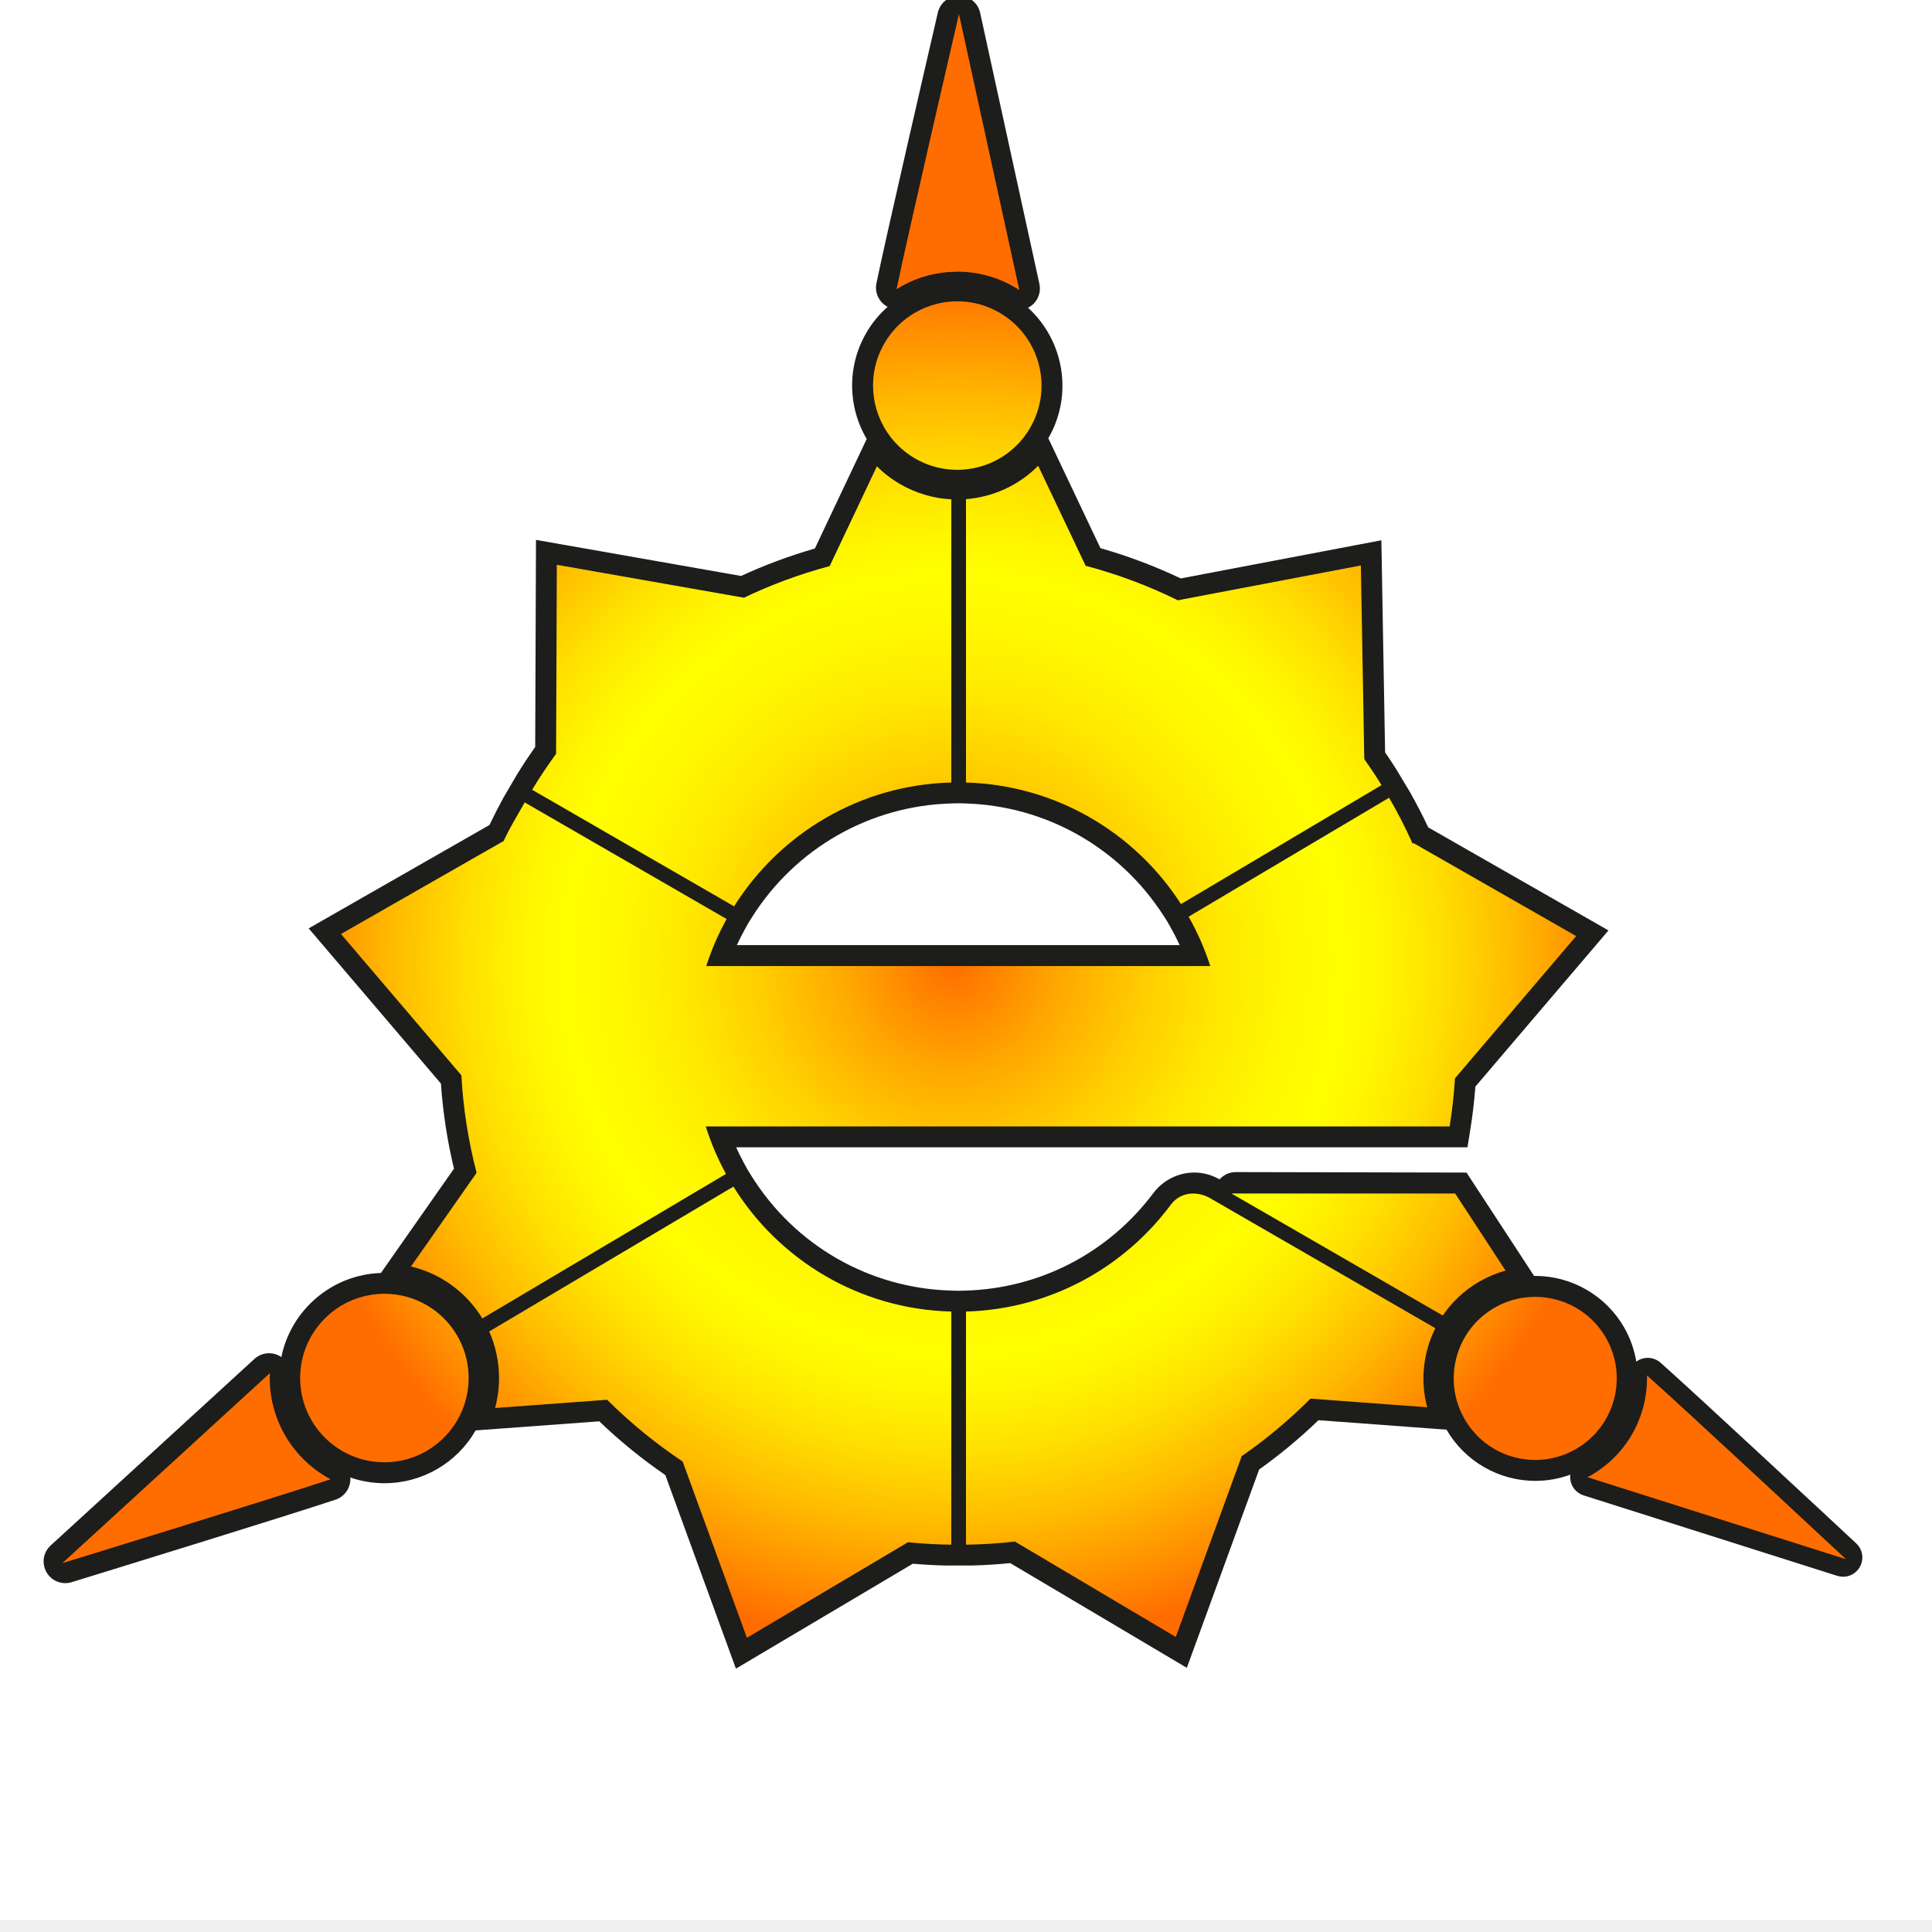
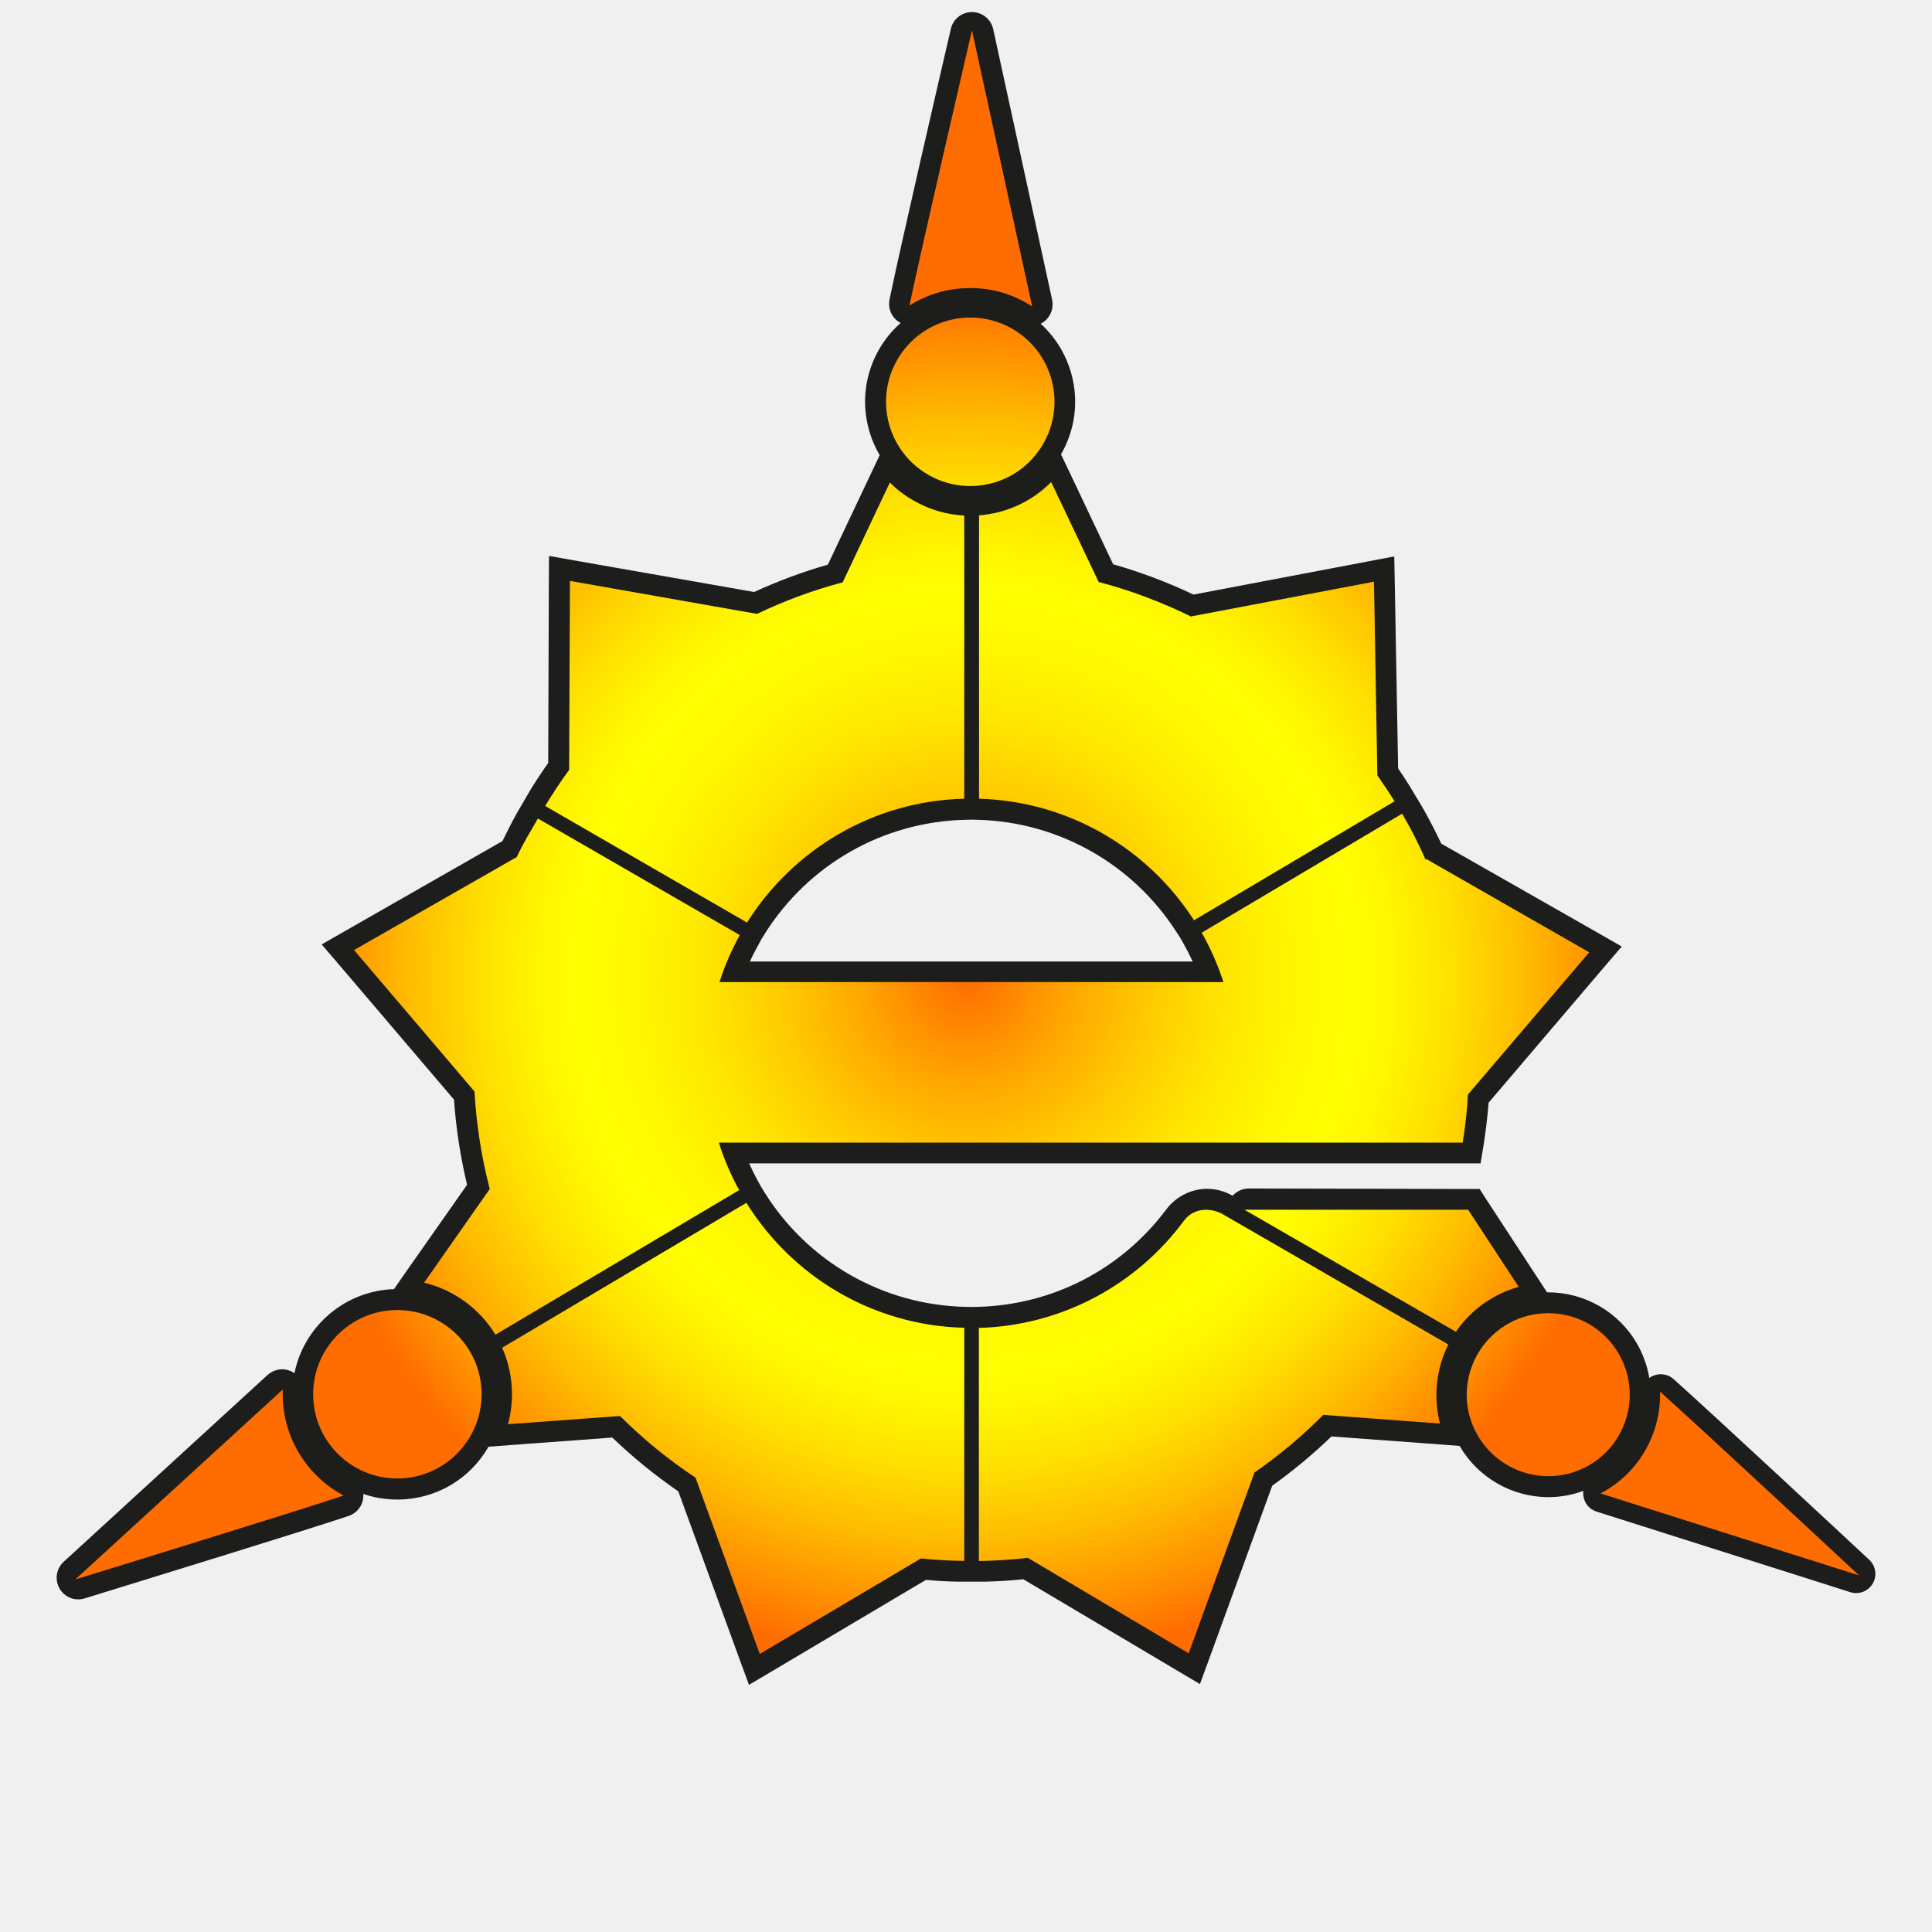
<svg xmlns="http://www.w3.org/2000/svg" version="1.1" id="Layer_1" x="0px" y="0px" viewBox="0 0 1200 1200" style="enable-background:new 0 0 1200 1200;" xml:space="preserve">
  <style type="text/css">
- 	.st0{fill:#FFFFFF;}
- 	.st1{fill:#1D1D1B;}
- 	.st2{fill:url(#SVGID_1_);}
- 	.st3{fill:url(#SVGID_2_);}
- 	.st4{fill:url(#SVGID_3_);}
- 	.st5{fill:url(#SVGID_4_);}
- 	.st6{fill:url(#SVGID_5_);}
- 	.st7{fill:url(#SVGID_6_);}
- 	.st8{fill:url(#SVGID_7_);}
- 	.st9{fill:url(#SVGID_8_);}
- 	.st10{fill:url(#SVGID_9_);}
+ 	.st0{fill:#1D1D1B;}
+ 	.st1{fill:url(#SVGID_1_);}
+ 	.st2{fill:url(#SVGID_2_);}
+ 	.st3{fill:url(#SVGID_3_);}
+ 	.st4{fill:url(#SVGID_4_);}
+ 	.st5{fill:url(#SVGID_5_);}
+ 	.st6{fill:url(#SVGID_6_);}
+ 	.st7{fill:url(#SVGID_7_);}
+ 	.st8{fill:url(#SVGID_8_);}
+ 	.st9{fill:none;}
</style>
-   <rect x="-5.56" y="-18.53" class="st0" width="1211.12" height="1211.12" />
-   <path class="st1" d="M603.87,972.36c7.87-0.21,15.78-0.7,23.61-1.49l96.2,57.06l13.48,7.99l5.37-14.72l39.55-108.46  c12.99-9.26,25.34-19.54,36.83-30.63l66.61,4.93l12.95,0.96c11.35,19.62,32.46,31.8,55.14,31.8c7.42,0,14.78-1.32,21.73-3.86  c-0.11,0.88-0.12,1.77-0.03,2.67c0.48,4.75,3.73,8.76,8.29,10.2l157.54,49.97c1.21,0.38,2.45,0.57,3.66,0.57  c4.16,0,8.09-2.17,10.29-5.94c2.84-4.86,1.95-10.95-2.17-14.8c-16.06-14.96-97.37-90.68-121.49-112.19  c-3.53-3.16-8.6-3.93-12.92-1.98c-0.78,0.35-1.51,0.79-2.18,1.29c-1.22-7.4-3.75-14.64-7.61-21.34  c-11.32-19.68-32.47-31.9-55.2-31.9c-0.22,0-0.45,0.01-0.67,0.01l-6.82-10.43l-31.31-47.89l-3.84-5.87l-7.01-0.02l-136.35-0.29  h-0.01h-0.01c-3.9,0-7.53,1.74-10.01,4.55l-0.15-0.09c-4.73-2.73-10.11-4.17-15.57-4.17c-9.91,0-19.41,4.78-25.42,12.78  c-27.88,37.15-70.42,59.22-116.71,60.54l-4.15,0.12l-4.28-0.11c-51.02-1.3-97.61-28.02-124.62-71.47l-2.22-3.57l-2.03-3.71  c-1.83-3.34-3.54-6.76-5.12-10.25H900.4h11.07l1.76-10.93c1.42-8.81,2.48-17.8,3.15-26.78l72.5-85.07l10.17-11.94l-13.61-7.78  l-98.36-56.23c-3.45-7.37-7.21-14.62-11.2-21.69l-8.67-14.46c-2.24-3.52-4.53-7.02-6.9-10.45L858.26,351l-0.27-15.42l-15.15,2.88  l-109.46,20.82c-16.09-7.65-32.83-13.96-49.87-18.8l-26.92-56.75l-5.46-11.51c15.67-27.06,9.68-60.82-12.6-81.06  c1.67-0.85,3.17-2.04,4.39-3.55c2.57-3.19,3.54-7.32,2.66-11.32L608.79,8c-1.36-6.24-6.78-10.59-13.16-10.59  c-6.31,0-11.7,4.29-13.12,10.43c-5.25,22.66-31.76,137.27-38.14,168.08c-0.82,3.99,0.18,8.08,2.74,11.23  c1.18,1.44,2.62,2.59,4.22,3.43c-5.18,4.57-9.67,9.98-13.22,16.1c-6.66,11.46-9.65,24.48-8.66,37.66  c0.76,10.08,3.8,19.72,8.87,28.32l-5.4,11.41l-26.79,56.62c-15.66,4.5-31.03,10.22-45.84,17.05L348.1,338l-15.19-2.67l-0.06,15.43  l-0.43,113.22c-3.9,5.49-7.62,11.11-11.12,16.77l-8.52,14.56c-3.07,5.58-6.01,11.31-8.78,17.13l-98.67,56.41l-13.61,7.78  l10.17,11.94l71.97,84.45c1.23,17.79,3.95,35.53,8.12,52.86l-37.36,53.33l-8.03,11.46c-30.59,1-55.92,23.12-61.84,52.22  c-2.23-1.53-4.9-2.38-7.63-2.38c-3.37,0-6.6,1.26-9.09,3.54L31.48,959.91c-4.13,3.78-5.49,9.6-3.46,14.81  c2.03,5.22,6.95,8.59,12.54,8.59c1.35,0,2.68-0.2,3.98-0.6c21.99-6.77,133.29-41.05,163.88-51.24c5.07-1.69,8.66-6.22,9.15-11.54  c0.07-0.75,0.07-1.49,0.01-2.22c6.64,2.28,13.76,3.54,21.17,3.54c23.67,0,45.11-12.64,56.65-32.79l13.06-0.96l63.76-4.69  c12.72,12.21,26.49,23.41,41.02,33.37l38.48,105.52l5.37,14.72l13.48-7.99l96.41-57.18c6.67,0.58,13.39,0.96,20.04,1.12  L603.87,972.36z M466.96,569.88c27.08-43.06,73.52-69.54,124.24-70.85l4.28-0.11l4.14,0.12c49.91,1.43,95.88,27.43,122.97,69.54  l2.28,3.54l2.08,3.67c2.08,3.66,4.01,7.42,5.77,11.25H457.67c1.55-3.36,3.23-6.67,5.02-9.9l2.14-3.86L466.96,569.88z" />
+   <path class="st0" d="M612,982.4c7.9-0.2,15.8-0.7,23.6-1.5l96.2,57.1l13.5,8l5.4-14.7l39.5-108.5c13-9.3,25.3-19.5,36.8-30.6  l66.6,4.9l13,1c11.3,19.6,32.5,31.8,55.1,31.8c7.4,0,14.8-1.3,21.7-3.9c-0.1,0.9-0.1,1.8,0,2.7c0.5,4.8,3.7,8.8,8.3,10.2l157.5,50  c1.2,0.4,2.4,0.6,3.7,0.6c4.2,0,8.1-2.2,10.3-5.9c2.8-4.9,1.9-11-2.2-14.8c-16.1-15-97.4-90.7-121.5-112.2c-3.5-3.2-8.6-3.9-12.9-2  c-0.8,0.3-1.5,0.8-2.2,1.3c-1.2-7.4-3.8-14.6-7.6-21.3c-11.3-19.7-32.5-31.9-55.2-31.9c-0.2,0-0.5,0-0.7,0l-6.8-10.4l-31.3-47.9  l-3.8-5.9l-7,0l-136.4-0.3h0h0c-3.9,0-7.5,1.7-10,4.5l-0.2-0.1c-4.7-2.7-10.1-4.2-15.6-4.2c-9.9,0-19.4,4.8-25.4,12.8  c-27.9,37.2-70.4,59.2-116.7,60.5l-4.2,0.1l-4.3-0.1c-51-1.3-97.6-28-124.6-71.5l-2.2-3.6l-2-3.7c-1.8-3.3-3.5-6.8-5.1-10.3h443.2  h11.1l1.8-10.9c1.4-8.8,2.5-17.8,3.2-26.8l72.5-85.1l10.2-11.9l-13.6-7.8L895.2,524c-3.5-7.4-7.2-14.6-11.2-21.7l-8.7-14.5  c-2.2-3.5-4.5-7-6.9-10.5l-2.1-116.3l-0.3-15.4l-15.2,2.9l-109.5,20.8c-16.1-7.6-32.8-14-49.9-18.8l-26.9-56.8l-5.5-11.5  c15.7-27.1,9.7-60.8-12.6-81.1c1.7-0.9,3.2-2,4.4-3.6c2.6-3.2,3.5-7.3,2.7-11.3L616.9,18.1c-1.4-6.2-6.8-10.6-13.2-10.6  c-6.3,0-11.7,4.3-13.1,10.4c-5.3,22.7-31.8,137.3-38.1,168.1c-0.8,4,0.2,8.1,2.7,11.2c1.2,1.4,2.6,2.6,4.2,3.4  c-5.2,4.6-9.7,10-13.2,16.1c-6.7,11.5-9.7,24.5-8.7,37.7c0.8,10.1,3.8,19.7,8.9,28.3l-5.4,11.4l-26.8,56.6  c-15.7,4.5-31,10.2-45.8,17l-112.2-19.7l-15.2-2.7l-0.1,15.4l-0.4,113.2c-3.9,5.5-7.6,11.1-11.1,16.8l-8.5,14.6  c-3.1,5.6-6,11.3-8.8,17.1l-98.7,56.4l-13.6,7.8l10.2,11.9l72,84.5c1.2,17.8,4,35.5,8.1,52.9l-37.4,53.3l-8,11.5  c-30.6,1-55.9,23.1-61.8,52.2c-2.2-1.5-4.9-2.4-7.6-2.4c-3.4,0-6.6,1.3-9.1,3.5L39.6,970c-4.1,3.8-5.5,9.6-3.5,14.8  c2,5.2,7,8.6,12.5,8.6c1.3,0,2.7-0.2,4-0.6c22-6.8,133.3-41,163.9-51.2c5.1-1.7,8.7-6.2,9.1-11.5c0.1-0.8,0.1-1.5,0-2.2  c6.6,2.3,13.8,3.5,21.2,3.5c23.7,0,45.1-12.6,56.6-32.8l13.1-1l63.8-4.7c12.7,12.2,26.5,23.4,41,33.4l38.5,105.5l5.4,14.7l13.5-8  l96.4-57.2c6.7,0.6,13.4,1,20,1.1L612,982.4z M475,580c27.1-43.1,73.5-69.5,124.2-70.8l4.3-0.1l4.1,0.1c49.9,1.4,95.9,27.4,123,69.5  l2.3,3.5l2.1,3.7c2.1,3.7,4,7.4,5.8,11.3H465.8c1.5-3.4,3.2-6.7,5-9.9l2.1-3.9L475,580z" />
  <g>
    <g>
-       <radialGradient id="SVGID_1_" cx="592.109" cy="598.615" r="459.477" gradientUnits="userSpaceOnUse">
+       <radialGradient id="SVGID_1_" cx="600.194" cy="591.3" r="459.477" gradientTransform="matrix(1 0 0 -1 0 1200)" gradientUnits="userSpaceOnUse">
        <stop offset="0" style="stop-color:#FF6D00" />
-         <stop offset="0.026" style="stop-color:#FF7800" />
+         <stop offset="2.590000e-02" style="stop-color:#FF7800" />
        <stop offset="0.145" style="stop-color:#FFA800" />
        <stop offset="0.259" style="stop-color:#FFCD00" />
        <stop offset="0.363" style="stop-color:#FFE800" />
        <stop offset="0.456" style="stop-color:#FFF800" />
        <stop offset="0.528" style="stop-color:#FFFE00" />
        <stop offset="0.579" style="stop-color:#FFF600" />
        <stop offset="0.658" style="stop-color:#FFE000" />
        <stop offset="0.755" style="stop-color:#FFBC00" />
        <stop offset="0.866" style="stop-color:#FF8A00" />
        <stop offset="0.925" style="stop-color:#FF6D00" />
      </radialGradient>
-       <path class="st2" d="M167.55,855.92c0-1.02,0.02-2.04,0.07-3.05L38.72,970.9c2.08-0.64,135.17-41.56,166.6-52.1    C182.85,906.83,167.55,883.16,167.55,855.92z" />
-       <radialGradient id="SVGID_2_" cx="592.109" cy="598.615" r="459.477" gradientUnits="userSpaceOnUse">
+       <path class="st1" d="M175.6,866c0-1,0-2,0.1-3L46.8,981c2.1-0.6,135.2-41.6,166.6-52.1C190.9,916.9,175.6,893.2,175.6,866z" />
+       <radialGradient id="SVGID_2_" cx="600.194" cy="591.3" r="459.477" gradientTransform="matrix(1 0 0 -1 0 1200)" gradientUnits="userSpaceOnUse">
        <stop offset="0" style="stop-color:#FF6D00" />
-         <stop offset="0.026" style="stop-color:#FF7800" />
+         <stop offset="2.590000e-02" style="stop-color:#FF7800" />
        <stop offset="0.145" style="stop-color:#FFA800" />
        <stop offset="0.259" style="stop-color:#FFCD00" />
        <stop offset="0.363" style="stop-color:#FFE800" />
        <stop offset="0.456" style="stop-color:#FFF800" />
        <stop offset="0.528" style="stop-color:#FFFE00" />
        <stop offset="0.579" style="stop-color:#FFF600" />
        <stop offset="0.658" style="stop-color:#FFE000" />
        <stop offset="0.755" style="stop-color:#FFBC00" />
        <stop offset="0.866" style="stop-color:#FF8A00" />
        <stop offset="0.925" style="stop-color:#FF6D00" />
      </radialGradient>
-       <path class="st3" d="M595.64,8.74c0,0-32.3,139.27-38.76,170.87c9.76-6.15,20.89-9.8,32.32-10.65l6.32-0.22    c11.79,0.13,23.69,3.23,34.6,9.57c1.02,0.59,2.01,1.2,2.99,1.84L595.64,8.74z" />
-       <radialGradient id="SVGID_3_" cx="592.109" cy="598.615" r="459.477" gradientUnits="userSpaceOnUse">
+       <path class="st2" d="M603.7,18.8c0,0-32.3,139.3-38.8,170.9c9.8-6.1,20.9-9.8,32.3-10.6l6.3-0.2c11.8,0.1,23.7,3.2,34.6,9.6    c1,0.6,2,1.2,3,1.8L603.7,18.8z" />
+       <radialGradient id="SVGID_3_" cx="600.194" cy="591.3" r="459.477" gradientTransform="matrix(1 0 0 -1 0 1200)" gradientUnits="userSpaceOnUse">
        <stop offset="0" style="stop-color:#FF6D00" />
-         <stop offset="0.026" style="stop-color:#FF7800" />
+         <stop offset="2.590000e-02" style="stop-color:#FF7800" />
        <stop offset="0.145" style="stop-color:#FFA800" />
        <stop offset="0.259" style="stop-color:#FFCD00" />
        <stop offset="0.363" style="stop-color:#FFE800" />
        <stop offset="0.456" style="stop-color:#FFF800" />
        <stop offset="0.528" style="stop-color:#FFFE00" />
        <stop offset="0.579" style="stop-color:#FFF600" />
        <stop offset="0.658" style="stop-color:#FFE000" />
        <stop offset="0.755" style="stop-color:#FFBC00" />
        <stop offset="0.866" style="stop-color:#FF8A00" />
        <stop offset="0.925" style="stop-color:#FF6D00" />
      </radialGradient>
-       <path class="st4" d="M568.31,284.72c23.09,13.42,52.19,7.19,67.92-13.56c1.3-1.7,2.5-3.5,3.6-5.4    c14.51-24.99,6.02-57.01-18.96-71.52c-24.99-14.52-57.01-6.02-71.52,18.96c-11.02,18.97-8.78,42,3.87,58.33    C557.23,276.72,562.29,281.22,568.31,284.72z" />
-       <radialGradient id="SVGID_4_" cx="592.109" cy="598.615" r="459.477" gradientUnits="userSpaceOnUse">
+       <path class="st3" d="M576.4,294.8c23.1,13.4,52.2,7.2,67.9-13.6c1.3-1.7,2.5-3.5,3.6-5.4c14.5-25,6-57-19-71.5    c-25-14.5-57-6-71.5,19c-11,19-8.8,42,3.9,58.3C565.3,286.8,570.4,291.3,576.4,294.8z" />
+       <radialGradient id="SVGID_4_" cx="600.194" cy="591.3" r="459.477" gradientTransform="matrix(1 0 0 -1 0 1200)" gradientUnits="userSpaceOnUse">
        <stop offset="0" style="stop-color:#FF6D00" />
-         <stop offset="0.026" style="stop-color:#FF7800" />
+         <stop offset="2.590000e-02" style="stop-color:#FF7800" />
        <stop offset="0.145" style="stop-color:#FFA800" />
        <stop offset="0.259" style="stop-color:#FFCD00" />
        <stop offset="0.363" style="stop-color:#FFE800" />
        <stop offset="0.456" style="stop-color:#FFF800" />
        <stop offset="0.528" style="stop-color:#FFFE00" />
        <stop offset="0.579" style="stop-color:#FFF600" />
        <stop offset="0.658" style="stop-color:#FFE000" />
        <stop offset="0.755" style="stop-color:#FFBC00" />
        <stop offset="0.866" style="stop-color:#FF8A00" />
        <stop offset="0.925" style="stop-color:#FF6D00" />
      </radialGradient>
-       <path class="st5" d="M1022.97,854.3c0.27,10.14-1.71,20.21-5.72,29.47c-5.72,13.23-15.6,24.8-29.06,32.55    c-0.72,0.41-1.44,0.81-2.17,1.2l160.58,50.93C1146.6,968.45,1048.06,876.59,1022.97,854.3z" />
-       <radialGradient id="SVGID_5_" cx="592.109" cy="598.615" r="459.477" gradientUnits="userSpaceOnUse">
+       <path class="st4" d="M1031.1,864.4c0.3,10.1-1.7,20.2-5.7,29.5c-5.7,13.2-15.6,24.8-29.1,32.5c-0.7,0.4-1.4,0.8-2.2,1.2    l160.6,50.9C1154.7,978.5,1056.1,886.7,1031.1,864.4z" />
+       <radialGradient id="SVGID_5_" cx="600.194" cy="591.3" r="459.477" gradientTransform="matrix(1 0 0 -1 0 1200)" gradientUnits="userSpaceOnUse">
        <stop offset="0" style="stop-color:#FF6D00" />
-         <stop offset="0.026" style="stop-color:#FF7800" />
+         <stop offset="2.590000e-02" style="stop-color:#FF7800" />
        <stop offset="0.145" style="stop-color:#FFA800" />
        <stop offset="0.259" style="stop-color:#FFCD00" />
        <stop offset="0.363" style="stop-color:#FFE800" />
        <stop offset="0.456" style="stop-color:#FFF800" />
        <stop offset="0.528" style="stop-color:#FFFE00" />
        <stop offset="0.579" style="stop-color:#FFF600" />
        <stop offset="0.658" style="stop-color:#FFE000" />
        <stop offset="0.755" style="stop-color:#FFBC00" />
        <stop offset="0.866" style="stop-color:#FF8A00" />
        <stop offset="0.925" style="stop-color:#FF6D00" />
      </radialGradient>
-       <path class="st6" d="M996.95,882.27c9.16-15.25,10-34.87,0.5-51.39c-10.68-18.56-31.33-27.79-51.3-24.84    c-6.12,0.89-12.17,2.94-17.85,6.21c-22.34,12.86-31.17,40.16-21.5,63.34c0.82,1.97,1.78,3.92,2.87,5.82    c13.95,24.24,44.91,32.58,69.15,18.63C986.55,895.59,992.67,889.41,996.95,882.27z" />
-       <radialGradient id="SVGID_6_" cx="592.109" cy="598.615" r="459.477" gradientUnits="userSpaceOnUse">
+       <path class="st5" d="M1005,892.4c9.2-15.3,10-34.9,0.5-51.4c-10.7-18.6-31.3-27.8-51.3-24.8c-6.1,0.9-12.2,2.9-17.8,6.2    c-22.3,12.9-31.2,40.2-21.5,63.3c0.8,2,1.8,3.9,2.9,5.8c14,24.2,44.9,32.6,69.2,18.6C994.6,905.7,1000.8,899.5,1005,892.4z" />
+       <radialGradient id="SVGID_6_" cx="600.194" cy="591.3" r="459.477" gradientTransform="matrix(1 0 0 -1 0 1200)" gradientUnits="userSpaceOnUse">
        <stop offset="0" style="stop-color:#FF6D00" />
-         <stop offset="0.026" style="stop-color:#FF7800" />
+         <stop offset="2.590000e-02" style="stop-color:#FF7800" />
        <stop offset="0.145" style="stop-color:#FFA800" />
        <stop offset="0.259" style="stop-color:#FFCD00" />
        <stop offset="0.363" style="stop-color:#FFE800" />
        <stop offset="0.456" style="stop-color:#FFF800" />
        <stop offset="0.528" style="stop-color:#FFFE00" />
        <stop offset="0.579" style="stop-color:#FFF600" />
        <stop offset="0.658" style="stop-color:#FFE000" />
        <stop offset="0.755" style="stop-color:#FFBC00" />
        <stop offset="0.866" style="stop-color:#FF8A00" />
        <stop offset="0.925" style="stop-color:#FF6D00" />
      </radialGradient>
-       <path class="st7" d="M903.84,741.31H764.88l131.27,75.79c5.7-8.42,13.37-15.71,22.78-21.13c5.22-3,10.67-5.25,16.22-6.77    L903.84,741.31z M455.54,737.03L303.84,827v0.01c3.94,8.83,6.12,18.62,6.12,28.91c0,6.44-0.86,12.69-2.46,18.62l69.61-5.12    c14.31,14.26,30.02,27.12,46.89,38.35l39.92,109.48l100.04-59.34c8.87,0.89,17.84,1.41,26.91,1.53V814.63    C533.71,813.17,483.82,782.52,455.54,737.03z M891.53,824.98L751.61,744.2c-3.27-1.89-6.98-2.88-10.76-2.88l0,0    c-5.36,0-10.38,2.55-13.58,6.86c-29.05,39.17-75.12,64.97-127.28,66.45v144.81c10.26-0.15,20.4-0.81,30.39-1.95l99.92,59.27    l40.94-112.28v-0.01c15.31-10.62,29.61-22.59,42.74-35.75l72.49,5.37C882.02,857.46,884.01,839.96,891.53,824.98z M559.06,300.66    c-5.38-3.12-10.19-6.84-14.4-11.04l-29.34,62c-18.49,4.93-36.29,11.53-53.24,19.63L345.85,350.8l-0.45,117.38    c-5.27,7.22-10.24,14.67-14.88,22.35l125.44,72.42c28.37-45.11,78.04-75.46,134.91-76.92v-175.9    C580.01,309.58,569.11,306.5,559.06,300.66z M847.38,471.52l-2.12-120.3l-113.68,21.62h-0.01c-18.15-8.94-37.3-16.16-57.25-21.41    h-0.01l-29.48-62.14c-12.1,12.25-28.13,19.44-44.83,20.74v176.01c56.07,1.61,105.1,31.3,133.53,75.5l124.57-73.89    C854.69,482.15,851.12,476.78,847.38,471.52z" />
-       <radialGradient id="SVGID_7_" cx="592.109" cy="598.615" r="459.477" gradientUnits="userSpaceOnUse">
+       <path class="st6" d="M911.9,751.4H773l131.3,75.8c5.7-8.4,13.4-15.7,22.8-21.1c5.2-3,10.7-5.3,16.2-6.8L911.9,751.4z M463.6,747.1    l-151.7,90v0c3.9,8.8,6.1,18.6,6.1,28.9c0,6.4-0.9,12.7-2.5,18.6l69.6-5.1c14.3,14.3,30,27.1,46.9,38.3l39.9,109.5L572,968    c8.9,0.9,17.8,1.4,26.9,1.5V824.7C541.8,823.3,491.9,792.6,463.6,747.1z M899.6,835.1l-139.9-80.8c-3.3-1.9-7-2.9-10.8-2.9l0,0    c-5.4,0-10.4,2.5-13.6,6.9c-29,39.2-75.1,65-127.3,66.5v144.8c10.3-0.2,20.4-0.8,30.4-2l99.9,59.3l40.9-112.3v0    c15.3-10.6,29.6-22.6,42.7-35.8l72.5,5.4C890.1,867.5,892.1,850,899.6,835.1z M567.1,310.7c-5.4-3.1-10.2-6.8-14.4-11l-29.3,62    c-18.5,4.9-36.3,11.5-53.2,19.6l-116.2-20.5l-0.5,117.4c-5.3,7.2-10.2,14.7-14.9,22.4L464,573c28.4-45.1,78-75.5,134.9-76.9V320.2    C588.1,319.7,577.2,316.6,567.1,310.7z M855.5,481.6l-2.1-120.3l-113.7,21.6h0c-18.2-8.9-37.3-16.2-57.3-21.4h0l-29.5-62.1    c-12.1,12.3-28.1,19.4-44.8,20.7v176c56.1,1.6,105.1,31.3,133.5,75.5l124.6-73.9C862.8,492.2,859.2,486.9,855.5,481.6z" />
+       <radialGradient id="SVGID_7_" cx="600.194" cy="591.3" r="459.477" gradientTransform="matrix(1 0 0 -1 0 1200)" gradientUnits="userSpaceOnUse">
        <stop offset="0" style="stop-color:#FF6D00" />
-         <stop offset="0.026" style="stop-color:#FF7800" />
+         <stop offset="2.590000e-02" style="stop-color:#FF7800" />
        <stop offset="0.145" style="stop-color:#FFA800" />
        <stop offset="0.259" style="stop-color:#FFCD00" />
        <stop offset="0.363" style="stop-color:#FFE800" />
        <stop offset="0.456" style="stop-color:#FFF800" />
        <stop offset="0.528" style="stop-color:#FFFE00" />
        <stop offset="0.579" style="stop-color:#FFF600" />
        <stop offset="0.658" style="stop-color:#FFE000" />
        <stop offset="0.755" style="stop-color:#FFBC00" />
        <stop offset="0.866" style="stop-color:#FF8A00" />
        <stop offset="0.925" style="stop-color:#FF6D00" />
      </radialGradient>
-       <path class="st8" d="M978.99,581.42l-75.28,88.34c-0.62,10.1-1.73,20.07-3.31,29.88H438.36c3.24,10.31,7.46,20.18,12.57,29.5    L299.59,818.9c-9.74-15.97-25.6-27.81-44.33-32.25l40.76-58.19c-5.08-19.51-8.31-39.77-9.46-60.58v-0.01l-74.78-87.75    l101.07-57.78l0,0c3.79-8.36,8.56-15.98,13.06-23.93l125.41,72.41c-5.12,9.23-9.37,19-12.65,29.21h313.05    c-3.45-10.75-7.98-21.02-13.46-30.67l124.54-73.87c5.36,9.23,10.25,18.77,14.64,28.58l0.48-0.43L978.99,581.42z" />
-       <radialGradient id="SVGID_8_" cx="592.109" cy="598.615" r="459.477" gradientUnits="userSpaceOnUse">
+       <path class="st7" d="M987.1,591.5l-75.3,88.3c-0.6,10.1-1.7,20.1-3.3,29.9h-462c3.2,10.3,7.5,20.2,12.6,29.5L307.7,829    c-9.7-16-25.6-27.8-44.3-32.3l40.8-58.2c-5.1-19.5-8.3-39.8-9.5-60.6v0l-74.8-87.8l101.1-57.8l0,0c3.8-8.4,8.6-16,13.1-23.9    l125.4,72.4c-5.1,9.2-9.4,19-12.6,29.2h313c-3.5-10.8-8-21-13.5-30.7l124.5-73.9c5.4,9.2,10.3,18.8,14.6,28.6l0.5-0.4L987.1,591.5    z" />
+       <radialGradient id="SVGID_8_" cx="600.194" cy="591.3" r="459.477" gradientTransform="matrix(1 0 0 -1 0 1200)" gradientUnits="userSpaceOnUse">
        <stop offset="0" style="stop-color:#FF6D00" />
-         <stop offset="0.026" style="stop-color:#FF7800" />
+         <stop offset="2.590000e-02" style="stop-color:#FF7800" />
        <stop offset="0.145" style="stop-color:#FFA800" />
        <stop offset="0.259" style="stop-color:#FFCD00" />
        <stop offset="0.363" style="stop-color:#FFE800" />
        <stop offset="0.456" style="stop-color:#FFF800" />
        <stop offset="0.528" style="stop-color:#FFFE00" />
        <stop offset="0.579" style="stop-color:#FFF600" />
        <stop offset="0.658" style="stop-color:#FFE000" />
        <stop offset="0.755" style="stop-color:#FFBC00" />
        <stop offset="0.866" style="stop-color:#FF8A00" />
        <stop offset="0.925" style="stop-color:#FF6D00" />
      </radialGradient>
-       <path class="st9" d="M243.25,803.79c-1.48-0.13-2.98-0.19-4.5-0.19c-28.9,0-52.32,23.43-52.32,52.32    c0,28.9,23.42,52.33,52.32,52.33c21.77,0,40.43-13.29,48.31-32.2c2.58-6.2,4.01-13,4.01-20.13    C291.07,828.54,270.04,806.07,243.25,803.79z" />
+       <path class="st8" d="M251.3,813.9c-1.5-0.1-3-0.2-4.5-0.2c-28.9,0-52.3,23.4-52.3,52.3c0,28.9,23.4,52.3,52.3,52.3    c21.8,0,40.4-13.3,48.3-32.2c2.6-6.2,4-13,4-20.1C299.2,838.6,278.1,816.2,251.3,813.9z" />
    </g>
-     <radialGradient id="SVGID_9_" cx="592.109" cy="699.644" r="35.777" gradientUnits="userSpaceOnUse">
-       <stop offset="0" style="stop-color:#FF6D00" />
-       <stop offset="0.026" style="stop-color:#FF7800" />
-       <stop offset="0.145" style="stop-color:#FFA800" />
-       <stop offset="0.259" style="stop-color:#FFCD00" />
-       <stop offset="0.363" style="stop-color:#FFE800" />
-       <stop offset="0.456" style="stop-color:#FFF800" />
-       <stop offset="0.528" style="stop-color:#FFFE00" />
-       <stop offset="0.579" style="stop-color:#FFF600" />
-       <stop offset="0.658" style="stop-color:#FFE000" />
-       <stop offset="0.755" style="stop-color:#FFBC00" />
-       <stop offset="0.866" style="stop-color:#FF8A00" />
-       <stop offset="0.925" style="stop-color:#FF6D00" />
-     </radialGradient>
-     <line class="st10" x1="600" y1="699.64" x2="590.87" y2="699.64" />
+     <line class="st9" x1="608.1" y1="709.7" x2="599" y2="709.7" />
  </g>
</svg>
